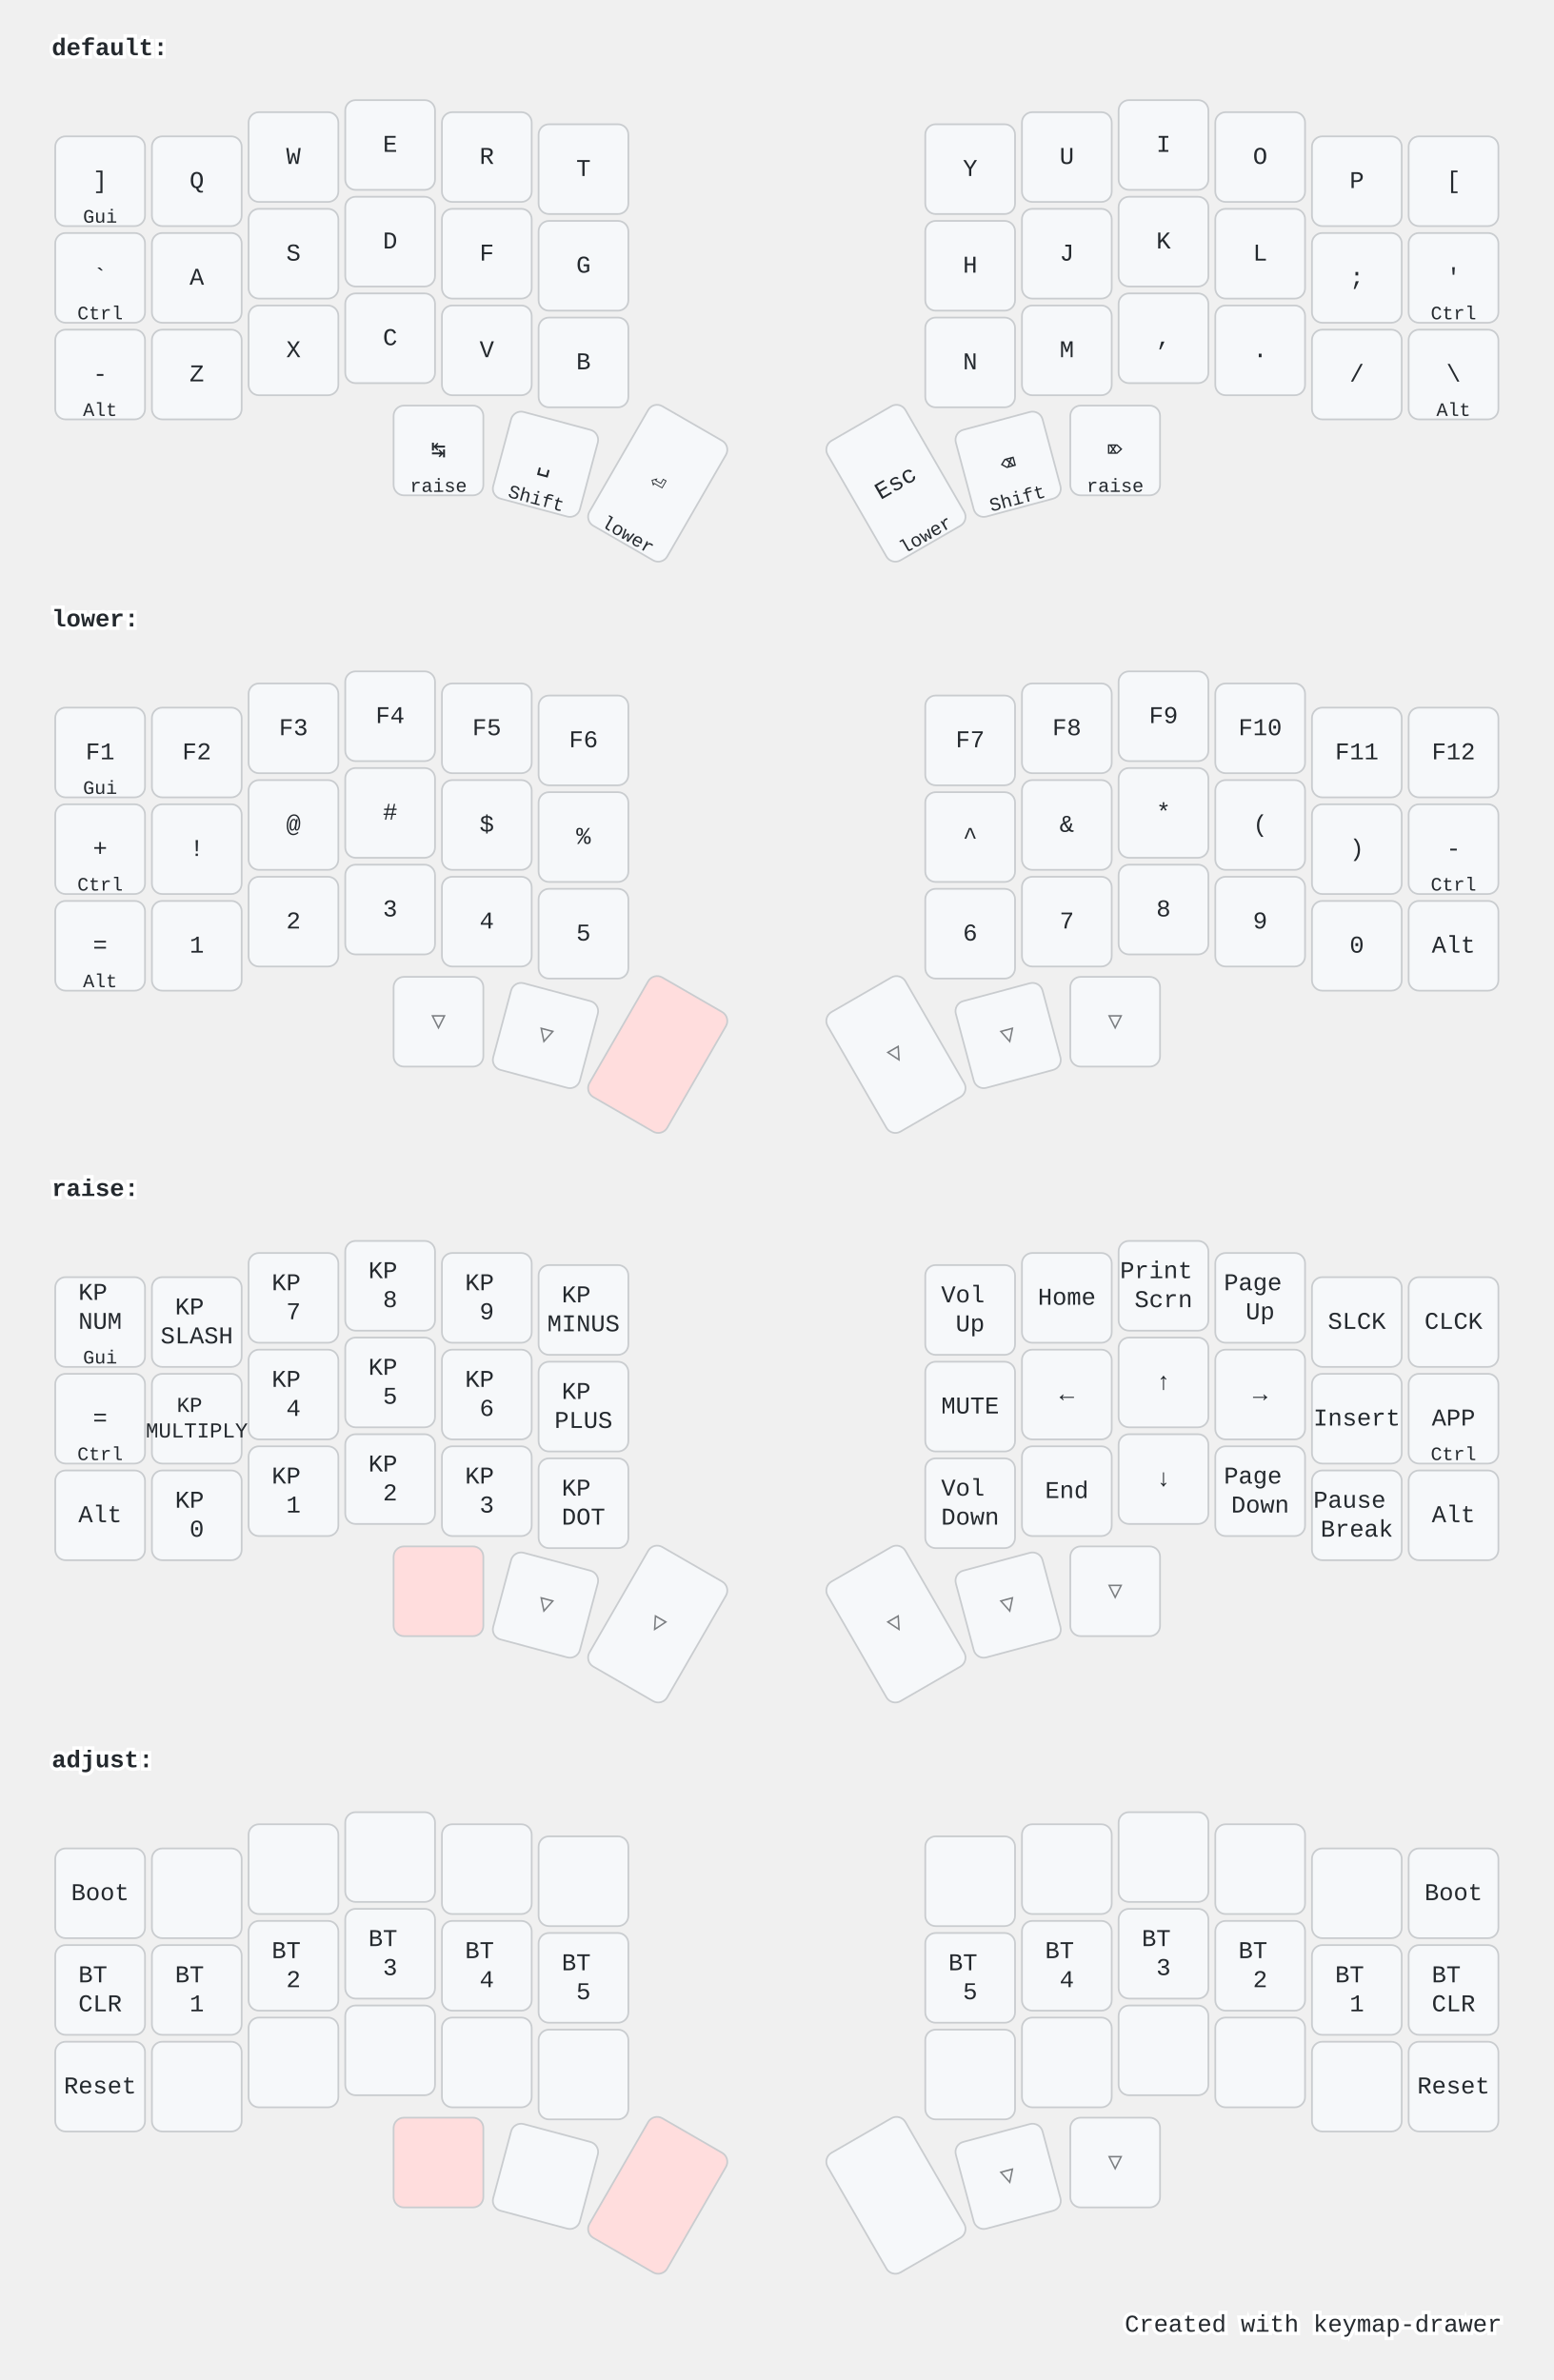
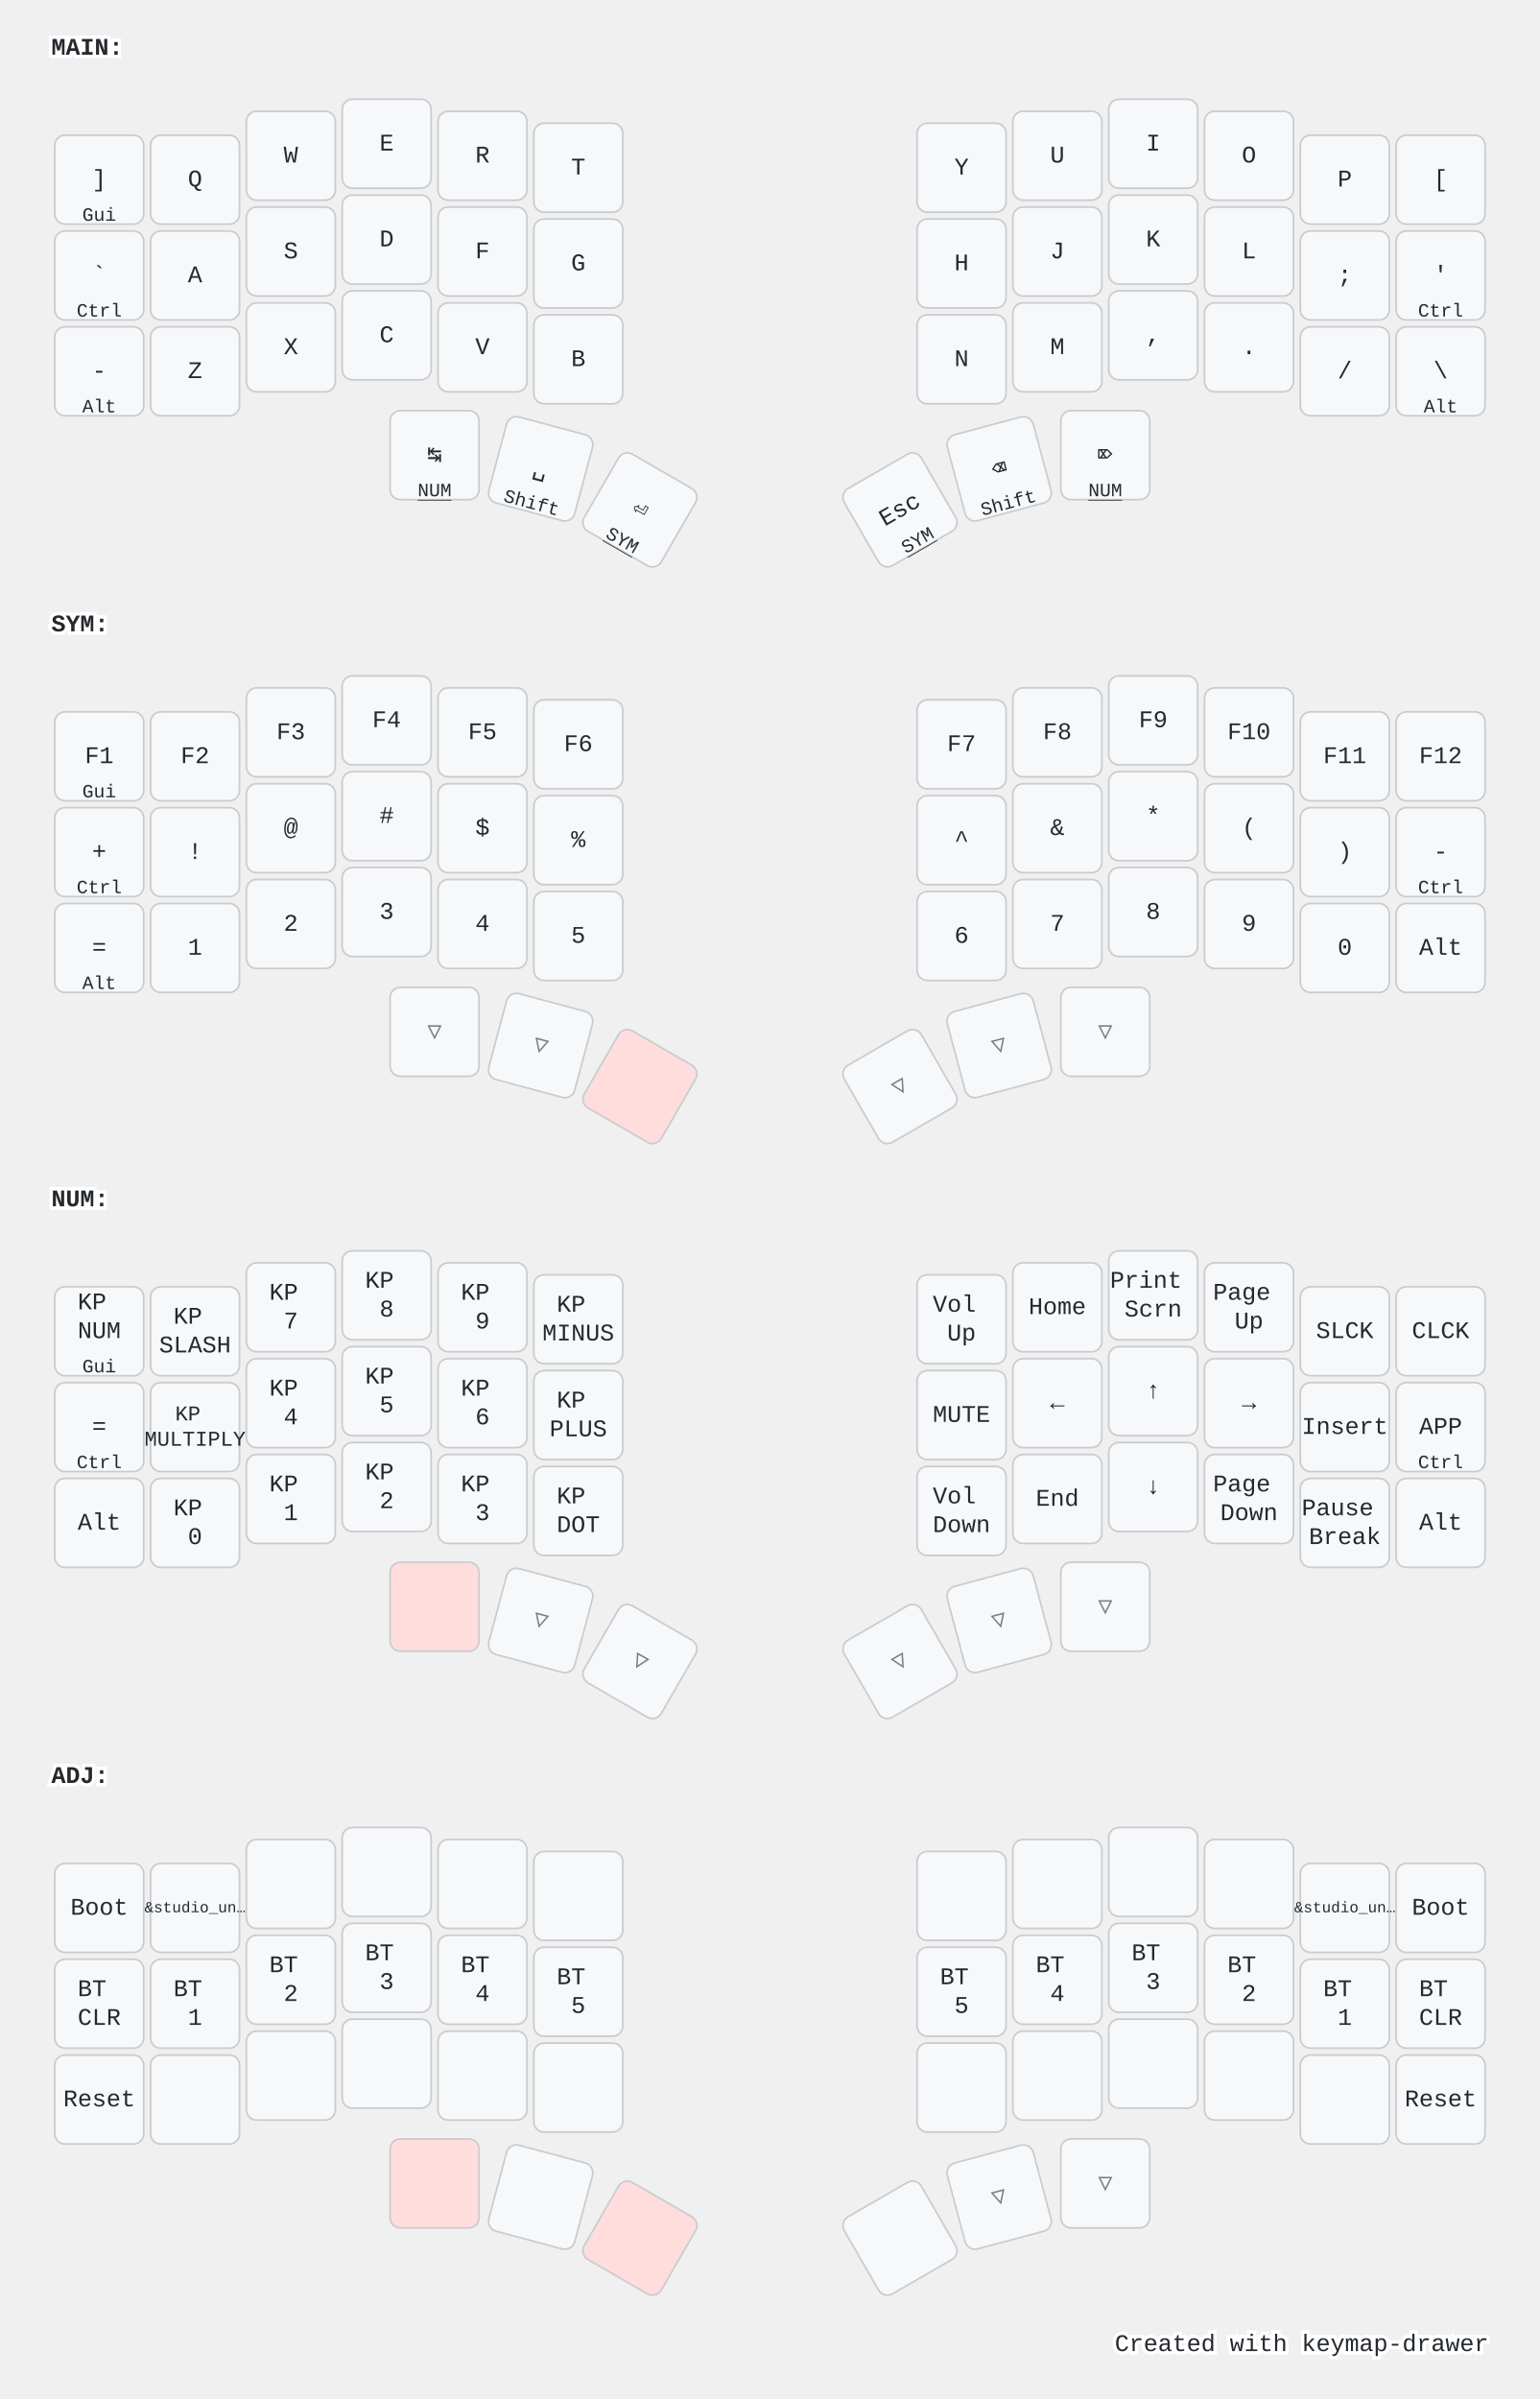
- <svg xmlns="http://www.w3.org/2000/svg" width="900" height="1379" viewBox="0 0 900 1379" class="keymap">
+ <svg xmlns="http://www.w3.org/2000/svg" width="900" height="1402" viewBox="0 0 900 1402" class="keymap">
  <style>/* inherit to force styles through use tags */
svg path {
    fill: inherit;
}

/* font and background color specifications */
svg.keymap {
    font-family: SFMono-Regular,Consolas,Liberation Mono,Menlo,monospace;
    font-size: 14px;
    font-kerning: normal;
    text-rendering: optimizeLegibility;
    fill: #24292e;
}

/* default key styling */
rect.key {
    fill: #f6f8fa;
}

rect.key, rect.combo {
    stroke: #c9cccf;
    stroke-width: 1;
}

/* default key side styling, only used is draw_key_sides is set */
rect.side {
    filter: brightness(90%);
}

/* color accent for combo boxes */
rect.combo, rect.combo-separate {
    fill: #cdf;
}

/* color accent for held keys */
rect.held, rect.combo.held {
    fill: #fdd;
}

/* color accent for ghost (optional) keys */
rect.ghost, rect.combo.ghost {
    stroke-dasharray: 4, 4;
    stroke-width: 2;
}

text {
    text-anchor: middle;
    dominant-baseline: middle;
}

/* styling for layer labels */
text.label {
    font-weight: bold;
    text-anchor: start;
    stroke: white;
    stroke-width: 4;
    paint-order: stroke;
}

/* styling for optional footer */
text.footer {
    text-anchor: end;
    dominant-baseline: auto;
    stroke: white;
    stroke-width: 4;
    paint-order: stroke;
}

- /* styling for combo tap, and key hold/shifted label text */
- text.combo, text.hold, text.shifted {
+ /* styling for combo tap, and key non-tap label text */
+ text.combo, text.hold, text.shifted, text.left, text.right {
    font-size: 11px;
}

text.hold {
    text-anchor: middle;
    dominant-baseline: auto;
}

text.shifted {
    text-anchor: middle;
    dominant-baseline: hanging;
}

+ text.left {
+     text-anchor: start;
+ }
+ 
+ text.right {
+     text-anchor: end;
+ }
+ 
+ text.layer-activator {
+     text-decoration: underline;
+ }
+ 
/* styling for hold/shifted label text in combo box */
- text.combo.hold, text.combo.shifted {
+ text.combo.hold, text.combo.shifted, text.combo.left, text.combo.right {
    font-size: 8px;
}

/* lighter symbol for transparent keys */
text.trans {
    fill: #7b7e81;
}

/* styling for combo dendrons */
path.combo {
    stroke-width: 1;
    stroke: gray;
    fill: none;
}

/* Start Tabler Icons Cleanup */
/* cannot use height/width with glyphs */
.icon-tabler &gt; path {
    fill: inherit;
    stroke: inherit;
    stroke-width: 2;
}
/* hide tabler's default box */
.icon-tabler &gt; path[stroke="none"][fill="none"] {
    visibility: hidden;
}
/* End Tabler Icons Cleanup */

@media (prefers-color-scheme: dark) {
svg.keymap { fill: #d1d6db; }
rect.key { fill: #3f4750; }
rect.key, rect.combo { stroke: #60666c; }
rect.combo, rect.combo-separate { fill: #1f3d7a; }
rect.held, rect.combo.held { fill: #854747; }
text.label, text.footer { stroke: black; }
text.trans { fill: #7e8184; }
path.combo { stroke: #7f7f7f; }

}</style>
-   <g transform="translate(30, 0)" class="layer-default">
-     <text x="0" y="28" class="label">default:</text>
+   <g transform="translate(30, 0)" class="layer-MAIN">
+     <text x="0" y="28" class="label" id="MAIN">MAIN:</text>
    <g transform="translate(0, 56)">
      <g transform="translate(28, 49)" class="key keypos-0">
        <rect rx="6" ry="6" x="-26" y="-26" width="52" height="52" class="key" />
        <text x="0" y="0" class="key tap">]</text>
        <text x="0" y="24" class="key hold">Gui</text>
      </g>
      <g transform="translate(84, 49)" class="key keypos-1">
        <rect rx="6" ry="6" x="-26" y="-26" width="52" height="52" class="key" />
        <text x="0" y="0" class="key tap">Q</text>
      </g>
      <g transform="translate(140, 35)" class="key keypos-2">
        <rect rx="6" ry="6" x="-26" y="-26" width="52" height="52" class="key" />
        <text x="0" y="0" class="key tap">W</text>
      </g>
      <g transform="translate(196, 28)" class="key keypos-3">
        <rect rx="6" ry="6" x="-26" y="-26" width="52" height="52" class="key" />
        <text x="0" y="0" class="key tap">E</text>
      </g>
      <g transform="translate(252, 35)" class="key keypos-4">
        <rect rx="6" ry="6" x="-26" y="-26" width="52" height="52" class="key" />
        <text x="0" y="0" class="key tap">R</text>
      </g>
      <g transform="translate(308, 42)" class="key keypos-5">
        <rect rx="6" ry="6" x="-26" y="-26" width="52" height="52" class="key" />
        <text x="0" y="0" class="key tap">T</text>
      </g>
      <g transform="translate(532, 42)" class="key keypos-6">
        <rect rx="6" ry="6" x="-26" y="-26" width="52" height="52" class="key" />
        <text x="0" y="0" class="key tap">Y</text>
      </g>
      <g transform="translate(588, 35)" class="key keypos-7">
        <rect rx="6" ry="6" x="-26" y="-26" width="52" height="52" class="key" />
        <text x="0" y="0" class="key tap">U</text>
      </g>
      <g transform="translate(644, 28)" class="key keypos-8">
        <rect rx="6" ry="6" x="-26" y="-26" width="52" height="52" class="key" />
        <text x="0" y="0" class="key tap">I</text>
      </g>
      <g transform="translate(700, 35)" class="key keypos-9">
        <rect rx="6" ry="6" x="-26" y="-26" width="52" height="52" class="key" />
        <text x="0" y="0" class="key tap">O</text>
      </g>
      <g transform="translate(756, 49)" class="key keypos-10">
        <rect rx="6" ry="6" x="-26" y="-26" width="52" height="52" class="key" />
        <text x="0" y="0" class="key tap">P</text>
      </g>
      <g transform="translate(812, 49)" class="key keypos-11">
        <rect rx="6" ry="6" x="-26" y="-26" width="52" height="52" class="key" />
        <text x="0" y="0" class="key tap">[</text>
      </g>
      <g transform="translate(28, 105)" class="key keypos-12">
        <rect rx="6" ry="6" x="-26" y="-26" width="52" height="52" class="key" />
        <text x="0" y="0" class="key tap">`</text>
        <text x="0" y="24" class="key hold">Ctrl</text>
      </g>
      <g transform="translate(84, 105)" class="key keypos-13">
        <rect rx="6" ry="6" x="-26" y="-26" width="52" height="52" class="key" />
        <text x="0" y="0" class="key tap">A</text>
      </g>
      <g transform="translate(140, 91)" class="key keypos-14">
        <rect rx="6" ry="6" x="-26" y="-26" width="52" height="52" class="key" />
        <text x="0" y="0" class="key tap">S</text>
      </g>
      <g transform="translate(196, 84)" class="key keypos-15">
        <rect rx="6" ry="6" x="-26" y="-26" width="52" height="52" class="key" />
        <text x="0" y="0" class="key tap">D</text>
      </g>
      <g transform="translate(252, 91)" class="key keypos-16">
        <rect rx="6" ry="6" x="-26" y="-26" width="52" height="52" class="key" />
        <text x="0" y="0" class="key tap">F</text>
      </g>
      <g transform="translate(308, 98)" class="key keypos-17">
        <rect rx="6" ry="6" x="-26" y="-26" width="52" height="52" class="key" />
        <text x="0" y="0" class="key tap">G</text>
      </g>
      <g transform="translate(532, 98)" class="key keypos-18">
        <rect rx="6" ry="6" x="-26" y="-26" width="52" height="52" class="key" />
        <text x="0" y="0" class="key tap">H</text>
      </g>
      <g transform="translate(588, 91)" class="key keypos-19">
        <rect rx="6" ry="6" x="-26" y="-26" width="52" height="52" class="key" />
        <text x="0" y="0" class="key tap">J</text>
      </g>
      <g transform="translate(644, 84)" class="key keypos-20">
        <rect rx="6" ry="6" x="-26" y="-26" width="52" height="52" class="key" />
        <text x="0" y="0" class="key tap">K</text>
      </g>
      <g transform="translate(700, 91)" class="key keypos-21">
        <rect rx="6" ry="6" x="-26" y="-26" width="52" height="52" class="key" />
        <text x="0" y="0" class="key tap">L</text>
      </g>
      <g transform="translate(756, 105)" class="key keypos-22">
        <rect rx="6" ry="6" x="-26" y="-26" width="52" height="52" class="key" />
        <text x="0" y="0" class="key tap">;</text>
      </g>
      <g transform="translate(812, 105)" class="key keypos-23">
        <rect rx="6" ry="6" x="-26" y="-26" width="52" height="52" class="key" />
        <text x="0" y="0" class="key tap">'</text>
        <text x="0" y="24" class="key hold">Ctrl</text>
      </g>
      <g transform="translate(28, 161)" class="key keypos-24">
        <rect rx="6" ry="6" x="-26" y="-26" width="52" height="52" class="key" />
        <text x="0" y="0" class="key tap">-</text>
        <text x="0" y="24" class="key hold">Alt</text>
      </g>
      <g transform="translate(84, 161)" class="key keypos-25">
        <rect rx="6" ry="6" x="-26" y="-26" width="52" height="52" class="key" />
        <text x="0" y="0" class="key tap">Z</text>
      </g>
      <g transform="translate(140, 147)" class="key keypos-26">
        <rect rx="6" ry="6" x="-26" y="-26" width="52" height="52" class="key" />
        <text x="0" y="0" class="key tap">X</text>
      </g>
      <g transform="translate(196, 140)" class="key keypos-27">
        <rect rx="6" ry="6" x="-26" y="-26" width="52" height="52" class="key" />
        <text x="0" y="0" class="key tap">C</text>
      </g>
      <g transform="translate(252, 147)" class="key keypos-28">
        <rect rx="6" ry="6" x="-26" y="-26" width="52" height="52" class="key" />
        <text x="0" y="0" class="key tap">V</text>
      </g>
      <g transform="translate(308, 154)" class="key keypos-29">
        <rect rx="6" ry="6" x="-26" y="-26" width="52" height="52" class="key" />
        <text x="0" y="0" class="key tap">B</text>
      </g>
      <g transform="translate(532, 154)" class="key keypos-30">
        <rect rx="6" ry="6" x="-26" y="-26" width="52" height="52" class="key" />
        <text x="0" y="0" class="key tap">N</text>
      </g>
      <g transform="translate(588, 147)" class="key keypos-31">
        <rect rx="6" ry="6" x="-26" y="-26" width="52" height="52" class="key" />
        <text x="0" y="0" class="key tap">M</text>
      </g>
      <g transform="translate(644, 140)" class="key keypos-32">
        <rect rx="6" ry="6" x="-26" y="-26" width="52" height="52" class="key" />
        <text x="0" y="0" class="key tap">,</text>
      </g>
      <g transform="translate(700, 147)" class="key keypos-33">
        <rect rx="6" ry="6" x="-26" y="-26" width="52" height="52" class="key" />
        <text x="0" y="0" class="key tap">.</text>
      </g>
      <g transform="translate(756, 161)" class="key keypos-34">
        <rect rx="6" ry="6" x="-26" y="-26" width="52" height="52" class="key" />
        <text x="0" y="0" class="key tap">/</text>
      </g>
      <g transform="translate(812, 161)" class="key keypos-35">
        <rect rx="6" ry="6" x="-26" y="-26" width="52" height="52" class="key" />
        <text x="0" y="0" class="key tap">\</text>
        <text x="0" y="24" class="key hold">Alt</text>
      </g>
-       <g transform="translate(224, 205)" class="key keypos-36">
+       <g transform="translate(224, 210)" class="key keypos-36">
        <rect rx="6" ry="6" x="-26" y="-26" width="52" height="52" class="key" />
        <text x="0" y="0" class="key tap">↹</text>
-         <text x="0" y="24" class="key hold">raise</text>
-       </g>
-       <g transform="translate(286, 213) rotate(15.0)" class="key keypos-37">
+         <a href="#NUM">
+           <text x="0" y="24" class="key hold layer-activator">NUM</text>
+         </a>
+       </g>
+       <g transform="translate(286, 218) rotate(15.0)" class="key keypos-37">
        <rect rx="6" ry="6" x="-26" y="-26" width="52" height="52" class="key" />
        <text x="0" y="0" class="key tap">␣</text>
        <text x="0" y="24" class="key hold">Shift</text>
      </g>
-       <g transform="translate(351, 224) rotate(30.0)" class="key keypos-38">
-         <rect rx="6" ry="6" x="-26" y="-40" width="52" height="80" class="key" />
+       <g transform="translate(344, 242) rotate(30.0)" class="key keypos-38">
+         <rect rx="6" ry="6" x="-26" y="-26" width="52" height="52" class="key" />
        <text x="0" y="0" class="key tap">⏎</text>
-         <text x="0" y="38" class="key hold">lower</text>
-       </g>
-       <g transform="translate(489, 224) rotate(-30.0)" class="key keypos-39">
-         <rect rx="6" ry="6" x="-26" y="-40" width="52" height="80" class="key" />
+         <a href="#SYM">
+           <text x="0" y="24" class="key hold layer-activator">SYM</text>
+         </a>
+       </g>
+       <g transform="translate(496, 242) rotate(-30.0)" class="key keypos-39">
+         <rect rx="6" ry="6" x="-26" y="-26" width="52" height="52" class="key" />
        <text x="0" y="0" class="key tap">Esc</text>
-         <text x="0" y="38" class="key hold">lower</text>
-       </g>
-       <g transform="translate(554, 213) rotate(-15.0)" class="key keypos-40">
+         <a href="#SYM">
+           <text x="0" y="24" class="key hold layer-activator">SYM</text>
+         </a>
+       </g>
+       <g transform="translate(554, 218) rotate(-15.0)" class="key keypos-40">
        <rect rx="6" ry="6" x="-26" y="-26" width="52" height="52" class="key" />
        <text x="0" y="0" class="key tap">⌫</text>
        <text x="0" y="24" class="key hold">Shift</text>
      </g>
-       <g transform="translate(616, 205)" class="key keypos-41">
+       <g transform="translate(616, 210)" class="key keypos-41">
        <rect rx="6" ry="6" x="-26" y="-26" width="52" height="52" class="key" />
        <text x="0" y="0" class="key tap">⌦</text>
-         <text x="0" y="24" class="key hold">raise</text>
+         <a href="#NUM">
+           <text x="0" y="24" class="key hold layer-activator">NUM</text>
+         </a>
      </g>
    </g>
  </g>
-   <g transform="translate(30, 331)" class="layer-lower">
-     <text x="0" y="28" class="label">lower:</text>
+   <g transform="translate(30, 337)" class="layer-SYM">
+     <text x="0" y="28" class="label" id="SYM">SYM:</text>
    <g transform="translate(0, 56)">
      <g transform="translate(28, 49)" class="key keypos-0">
        <rect rx="6" ry="6" x="-26" y="-26" width="52" height="52" class="key" />
        <text x="0" y="0" class="key tap">F1</text>
        <text x="0" y="24" class="key hold">Gui</text>
      </g>
      <g transform="translate(84, 49)" class="key keypos-1">
        <rect rx="6" ry="6" x="-26" y="-26" width="52" height="52" class="key" />
        <text x="0" y="0" class="key tap">F2</text>
      </g>
      <g transform="translate(140, 35)" class="key keypos-2">
        <rect rx="6" ry="6" x="-26" y="-26" width="52" height="52" class="key" />
        <text x="0" y="0" class="key tap">F3</text>
      </g>
      <g transform="translate(196, 28)" class="key keypos-3">
        <rect rx="6" ry="6" x="-26" y="-26" width="52" height="52" class="key" />
        <text x="0" y="0" class="key tap">F4</text>
      </g>
      <g transform="translate(252, 35)" class="key keypos-4">
        <rect rx="6" ry="6" x="-26" y="-26" width="52" height="52" class="key" />
        <text x="0" y="0" class="key tap">F5</text>
      </g>
      <g transform="translate(308, 42)" class="key keypos-5">
        <rect rx="6" ry="6" x="-26" y="-26" width="52" height="52" class="key" />
        <text x="0" y="0" class="key tap">F6</text>
      </g>
      <g transform="translate(532, 42)" class="key keypos-6">
        <rect rx="6" ry="6" x="-26" y="-26" width="52" height="52" class="key" />
        <text x="0" y="0" class="key tap">F7</text>
      </g>
      <g transform="translate(588, 35)" class="key keypos-7">
        <rect rx="6" ry="6" x="-26" y="-26" width="52" height="52" class="key" />
        <text x="0" y="0" class="key tap">F8</text>
      </g>
      <g transform="translate(644, 28)" class="key keypos-8">
        <rect rx="6" ry="6" x="-26" y="-26" width="52" height="52" class="key" />
        <text x="0" y="0" class="key tap">F9</text>
      </g>
      <g transform="translate(700, 35)" class="key keypos-9">
        <rect rx="6" ry="6" x="-26" y="-26" width="52" height="52" class="key" />
        <text x="0" y="0" class="key tap">F10</text>
      </g>
      <g transform="translate(756, 49)" class="key keypos-10">
        <rect rx="6" ry="6" x="-26" y="-26" width="52" height="52" class="key" />
        <text x="0" y="0" class="key tap">F11</text>
      </g>
      <g transform="translate(812, 49)" class="key keypos-11">
        <rect rx="6" ry="6" x="-26" y="-26" width="52" height="52" class="key" />
        <text x="0" y="0" class="key tap">F12</text>
      </g>
      <g transform="translate(28, 105)" class="key keypos-12">
        <rect rx="6" ry="6" x="-26" y="-26" width="52" height="52" class="key" />
        <text x="0" y="0" class="key tap">+</text>
        <text x="0" y="24" class="key hold">Ctrl</text>
      </g>
      <g transform="translate(84, 105)" class="key keypos-13">
        <rect rx="6" ry="6" x="-26" y="-26" width="52" height="52" class="key" />
        <text x="0" y="0" class="key tap">!</text>
      </g>
      <g transform="translate(140, 91)" class="key keypos-14">
        <rect rx="6" ry="6" x="-26" y="-26" width="52" height="52" class="key" />
        <text x="0" y="0" class="key tap">@</text>
      </g>
      <g transform="translate(196, 84)" class="key keypos-15">
        <rect rx="6" ry="6" x="-26" y="-26" width="52" height="52" class="key" />
        <text x="0" y="0" class="key tap">#</text>
      </g>
      <g transform="translate(252, 91)" class="key keypos-16">
        <rect rx="6" ry="6" x="-26" y="-26" width="52" height="52" class="key" />
        <text x="0" y="0" class="key tap">$</text>
      </g>
      <g transform="translate(308, 98)" class="key keypos-17">
        <rect rx="6" ry="6" x="-26" y="-26" width="52" height="52" class="key" />
        <text x="0" y="0" class="key tap">%</text>
      </g>
      <g transform="translate(532, 98)" class="key keypos-18">
        <rect rx="6" ry="6" x="-26" y="-26" width="52" height="52" class="key" />
        <text x="0" y="0" class="key tap">^</text>
      </g>
      <g transform="translate(588, 91)" class="key keypos-19">
        <rect rx="6" ry="6" x="-26" y="-26" width="52" height="52" class="key" />
        <text x="0" y="0" class="key tap">&amp;</text>
      </g>
      <g transform="translate(644, 84)" class="key keypos-20">
        <rect rx="6" ry="6" x="-26" y="-26" width="52" height="52" class="key" />
        <text x="0" y="0" class="key tap">*</text>
      </g>
      <g transform="translate(700, 91)" class="key keypos-21">
        <rect rx="6" ry="6" x="-26" y="-26" width="52" height="52" class="key" />
        <text x="0" y="0" class="key tap">(</text>
      </g>
      <g transform="translate(756, 105)" class="key keypos-22">
        <rect rx="6" ry="6" x="-26" y="-26" width="52" height="52" class="key" />
        <text x="0" y="0" class="key tap">)</text>
      </g>
      <g transform="translate(812, 105)" class="key keypos-23">
        <rect rx="6" ry="6" x="-26" y="-26" width="52" height="52" class="key" />
        <text x="0" y="0" class="key tap">-</text>
        <text x="0" y="24" class="key hold">Ctrl</text>
      </g>
      <g transform="translate(28, 161)" class="key keypos-24">
        <rect rx="6" ry="6" x="-26" y="-26" width="52" height="52" class="key" />
        <text x="0" y="0" class="key tap">=</text>
        <text x="0" y="24" class="key hold">Alt</text>
      </g>
      <g transform="translate(84, 161)" class="key keypos-25">
        <rect rx="6" ry="6" x="-26" y="-26" width="52" height="52" class="key" />
        <text x="0" y="0" class="key tap">1</text>
      </g>
      <g transform="translate(140, 147)" class="key keypos-26">
        <rect rx="6" ry="6" x="-26" y="-26" width="52" height="52" class="key" />
        <text x="0" y="0" class="key tap">2</text>
      </g>
      <g transform="translate(196, 140)" class="key keypos-27">
        <rect rx="6" ry="6" x="-26" y="-26" width="52" height="52" class="key" />
        <text x="0" y="0" class="key tap">3</text>
      </g>
      <g transform="translate(252, 147)" class="key keypos-28">
        <rect rx="6" ry="6" x="-26" y="-26" width="52" height="52" class="key" />
        <text x="0" y="0" class="key tap">4</text>
      </g>
      <g transform="translate(308, 154)" class="key keypos-29">
        <rect rx="6" ry="6" x="-26" y="-26" width="52" height="52" class="key" />
        <text x="0" y="0" class="key tap">5</text>
      </g>
      <g transform="translate(532, 154)" class="key keypos-30">
        <rect rx="6" ry="6" x="-26" y="-26" width="52" height="52" class="key" />
        <text x="0" y="0" class="key tap">6</text>
      </g>
      <g transform="translate(588, 147)" class="key keypos-31">
        <rect rx="6" ry="6" x="-26" y="-26" width="52" height="52" class="key" />
        <text x="0" y="0" class="key tap">7</text>
      </g>
      <g transform="translate(644, 140)" class="key keypos-32">
        <rect rx="6" ry="6" x="-26" y="-26" width="52" height="52" class="key" />
        <text x="0" y="0" class="key tap">8</text>
      </g>
      <g transform="translate(700, 147)" class="key keypos-33">
        <rect rx="6" ry="6" x="-26" y="-26" width="52" height="52" class="key" />
        <text x="0" y="0" class="key tap">9</text>
      </g>
      <g transform="translate(756, 161)" class="key keypos-34">
        <rect rx="6" ry="6" x="-26" y="-26" width="52" height="52" class="key" />
        <text x="0" y="0" class="key tap">0</text>
      </g>
      <g transform="translate(812, 161)" class="key keypos-35">
        <rect rx="6" ry="6" x="-26" y="-26" width="52" height="52" class="key" />
        <text x="0" y="0" class="key tap">Alt</text>
      </g>
-       <g transform="translate(224, 205)" class="key trans keypos-36">
-         <rect rx="6" ry="6" x="-26" y="-26" width="52" height="52" class="key trans" />
-         <text x="0" y="0" class="key trans tap">▽</text>
-       </g>
-       <g transform="translate(286, 213) rotate(15.0)" class="key trans keypos-37">
-         <rect rx="6" ry="6" x="-26" y="-26" width="52" height="52" class="key trans" />
-         <text x="0" y="0" class="key trans tap">▽</text>
-       </g>
-       <g transform="translate(351, 224) rotate(30.0)" class="key held keypos-38">
-         <rect rx="6" ry="6" x="-26" y="-40" width="52" height="80" class="key held" />
-       </g>
-       <g transform="translate(489, 224) rotate(-30.0)" class="key trans keypos-39">
-         <rect rx="6" ry="6" x="-26" y="-40" width="52" height="80" class="key trans" />
-         <text x="0" y="0" class="key trans tap">▽</text>
-       </g>
-       <g transform="translate(554, 213) rotate(-15.0)" class="key trans keypos-40">
-         <rect rx="6" ry="6" x="-26" y="-26" width="52" height="52" class="key trans" />
-         <text x="0" y="0" class="key trans tap">▽</text>
-       </g>
-       <g transform="translate(616, 205)" class="key trans keypos-41">
+       <g transform="translate(224, 210)" class="key trans keypos-36">
+         <rect rx="6" ry="6" x="-26" y="-26" width="52" height="52" class="key trans" />
+         <text x="0" y="0" class="key trans tap">▽</text>
+       </g>
+       <g transform="translate(286, 218) rotate(15.0)" class="key trans keypos-37">
+         <rect rx="6" ry="6" x="-26" y="-26" width="52" height="52" class="key trans" />
+         <text x="0" y="0" class="key trans tap">▽</text>
+       </g>
+       <g transform="translate(344, 242) rotate(30.0)" class="key held keypos-38">
+         <rect rx="6" ry="6" x="-26" y="-26" width="52" height="52" class="key held" />
+       </g>
+       <g transform="translate(496, 242) rotate(-30.0)" class="key trans keypos-39">
+         <rect rx="6" ry="6" x="-26" y="-26" width="52" height="52" class="key trans" />
+         <text x="0" y="0" class="key trans tap">▽</text>
+       </g>
+       <g transform="translate(554, 218) rotate(-15.0)" class="key trans keypos-40">
+         <rect rx="6" ry="6" x="-26" y="-26" width="52" height="52" class="key trans" />
+         <text x="0" y="0" class="key trans tap">▽</text>
+       </g>
+       <g transform="translate(616, 210)" class="key trans keypos-41">
        <rect rx="6" ry="6" x="-26" y="-26" width="52" height="52" class="key trans" />
        <text x="0" y="0" class="key trans tap">▽</text>
      </g>
    </g>
  </g>
-   <g transform="translate(30, 661)" class="layer-raise">
-     <text x="0" y="28" class="label">raise:</text>
+   <g transform="translate(30, 673)" class="layer-NUM">
+     <text x="0" y="28" class="label" id="NUM">NUM:</text>
    <g transform="translate(0, 56)">
      <g transform="translate(28, 49)" class="key keypos-0">
        <rect rx="6" ry="6" x="-26" y="-26" width="52" height="52" class="key" />
        <text x="0" y="0" class="key tap">
          <tspan x="0" dy="-1.2em">KP</tspan>
          <tspan x="0" dy="1.2em">NUM</tspan>
        </text>
        <text x="0" y="24" class="key hold">Gui</text>
      </g>
      <g transform="translate(84, 49)" class="key keypos-1">
        <rect rx="6" ry="6" x="-26" y="-26" width="52" height="52" class="key" />
        <text x="0" y="0" class="key tap">
          <tspan x="0" dy="-0.6em">KP</tspan>
          <tspan x="0" dy="1.2em">SLASH</tspan>
        </text>
      </g>
      <g transform="translate(140, 35)" class="key keypos-2">
        <rect rx="6" ry="6" x="-26" y="-26" width="52" height="52" class="key" />
        <text x="0" y="0" class="key tap">
          <tspan x="0" dy="-0.6em">KP</tspan>
          <tspan x="0" dy="1.2em">7</tspan>
        </text>
      </g>
      <g transform="translate(196, 28)" class="key keypos-3">
        <rect rx="6" ry="6" x="-26" y="-26" width="52" height="52" class="key" />
        <text x="0" y="0" class="key tap">
          <tspan x="0" dy="-0.6em">KP</tspan>
          <tspan x="0" dy="1.2em">8</tspan>
        </text>
      </g>
      <g transform="translate(252, 35)" class="key keypos-4">
        <rect rx="6" ry="6" x="-26" y="-26" width="52" height="52" class="key" />
        <text x="0" y="0" class="key tap">
          <tspan x="0" dy="-0.6em">KP</tspan>
          <tspan x="0" dy="1.2em">9</tspan>
        </text>
      </g>
      <g transform="translate(308, 42)" class="key keypos-5">
        <rect rx="6" ry="6" x="-26" y="-26" width="52" height="52" class="key" />
        <text x="0" y="0" class="key tap">
          <tspan x="0" dy="-0.6em">KP</tspan>
          <tspan x="0" dy="1.2em">MINUS</tspan>
        </text>
      </g>
      <g transform="translate(532, 42)" class="key keypos-6">
        <rect rx="6" ry="6" x="-26" y="-26" width="52" height="52" class="key" />
        <text x="0" y="0" class="key tap">
          <tspan x="0" dy="-0.6em">Vol</tspan>
          <tspan x="0" dy="1.2em">Up</tspan>
        </text>
      </g>
      <g transform="translate(588, 35)" class="key keypos-7">
        <rect rx="6" ry="6" x="-26" y="-26" width="52" height="52" class="key" />
        <text x="0" y="0" class="key tap">Home</text>
      </g>
      <g transform="translate(644, 28)" class="key keypos-8">
        <rect rx="6" ry="6" x="-26" y="-26" width="52" height="52" class="key" />
        <text x="0" y="0" class="key tap">
          <tspan x="0" dy="-0.6em">Print</tspan>
          <tspan x="0" dy="1.2em">Scrn</tspan>
        </text>
      </g>
      <g transform="translate(700, 35)" class="key keypos-9">
        <rect rx="6" ry="6" x="-26" y="-26" width="52" height="52" class="key" />
        <text x="0" y="0" class="key tap">
          <tspan x="0" dy="-0.6em">Page</tspan>
          <tspan x="0" dy="1.2em">Up</tspan>
        </text>
      </g>
      <g transform="translate(756, 49)" class="key keypos-10">
        <rect rx="6" ry="6" x="-26" y="-26" width="52" height="52" class="key" />
        <text x="0" y="0" class="key tap">SLCK</text>
      </g>
      <g transform="translate(812, 49)" class="key keypos-11">
        <rect rx="6" ry="6" x="-26" y="-26" width="52" height="52" class="key" />
        <text x="0" y="0" class="key tap">CLCK</text>
      </g>
      <g transform="translate(28, 105)" class="key keypos-12">
        <rect rx="6" ry="6" x="-26" y="-26" width="52" height="52" class="key" />
        <text x="0" y="0" class="key tap">=</text>
        <text x="0" y="24" class="key hold">Ctrl</text>
      </g>
      <g transform="translate(84, 105)" class="key keypos-13">
        <rect rx="6" ry="6" x="-26" y="-26" width="52" height="52" class="key" />
        <text x="0" y="0" class="key tap">
          <tspan x="0" dy="-0.6em" style="font-size: 88%">KP</tspan>
          <tspan x="0" dy="1.2em" style="font-size: 88%">MULTIPLY</tspan>
        </text>
      </g>
      <g transform="translate(140, 91)" class="key keypos-14">
        <rect rx="6" ry="6" x="-26" y="-26" width="52" height="52" class="key" />
        <text x="0" y="0" class="key tap">
          <tspan x="0" dy="-0.6em">KP</tspan>
          <tspan x="0" dy="1.2em">4</tspan>
        </text>
      </g>
      <g transform="translate(196, 84)" class="key keypos-15">
        <rect rx="6" ry="6" x="-26" y="-26" width="52" height="52" class="key" />
        <text x="0" y="0" class="key tap">
          <tspan x="0" dy="-0.6em">KP</tspan>
          <tspan x="0" dy="1.2em">5</tspan>
        </text>
      </g>
      <g transform="translate(252, 91)" class="key keypos-16">
        <rect rx="6" ry="6" x="-26" y="-26" width="52" height="52" class="key" />
        <text x="0" y="0" class="key tap">
          <tspan x="0" dy="-0.6em">KP</tspan>
          <tspan x="0" dy="1.2em">6</tspan>
        </text>
      </g>
      <g transform="translate(308, 98)" class="key keypos-17">
        <rect rx="6" ry="6" x="-26" y="-26" width="52" height="52" class="key" />
        <text x="0" y="0" class="key tap">
          <tspan x="0" dy="-0.6em">KP</tspan>
          <tspan x="0" dy="1.2em">PLUS</tspan>
        </text>
      </g>
      <g transform="translate(532, 98)" class="key keypos-18">
        <rect rx="6" ry="6" x="-26" y="-26" width="52" height="52" class="key" />
        <text x="0" y="0" class="key tap">MUTE</text>
      </g>
      <g transform="translate(588, 91)" class="key keypos-19">
        <rect rx="6" ry="6" x="-26" y="-26" width="52" height="52" class="key" />
        <text x="0" y="0" class="key tap">←</text>
      </g>
      <g transform="translate(644, 84)" class="key keypos-20">
        <rect rx="6" ry="6" x="-26" y="-26" width="52" height="52" class="key" />
        <text x="0" y="0" class="key tap">↑</text>
      </g>
      <g transform="translate(700, 91)" class="key keypos-21">
        <rect rx="6" ry="6" x="-26" y="-26" width="52" height="52" class="key" />
        <text x="0" y="0" class="key tap">→</text>
      </g>
      <g transform="translate(756, 105)" class="key keypos-22">
        <rect rx="6" ry="6" x="-26" y="-26" width="52" height="52" class="key" />
        <text x="0" y="0" class="key tap">Insert</text>
      </g>
      <g transform="translate(812, 105)" class="key keypos-23">
        <rect rx="6" ry="6" x="-26" y="-26" width="52" height="52" class="key" />
        <text x="0" y="0" class="key tap">APP</text>
        <text x="0" y="24" class="key hold">Ctrl</text>
      </g>
      <g transform="translate(28, 161)" class="key keypos-24">
        <rect rx="6" ry="6" x="-26" y="-26" width="52" height="52" class="key" />
        <text x="0" y="0" class="key tap">Alt</text>
      </g>
      <g transform="translate(84, 161)" class="key keypos-25">
        <rect rx="6" ry="6" x="-26" y="-26" width="52" height="52" class="key" />
        <text x="0" y="0" class="key tap">
          <tspan x="0" dy="-0.6em">KP</tspan>
          <tspan x="0" dy="1.2em">0</tspan>
        </text>
      </g>
      <g transform="translate(140, 147)" class="key keypos-26">
        <rect rx="6" ry="6" x="-26" y="-26" width="52" height="52" class="key" />
        <text x="0" y="0" class="key tap">
          <tspan x="0" dy="-0.6em">KP</tspan>
          <tspan x="0" dy="1.2em">1</tspan>
        </text>
      </g>
      <g transform="translate(196, 140)" class="key keypos-27">
        <rect rx="6" ry="6" x="-26" y="-26" width="52" height="52" class="key" />
        <text x="0" y="0" class="key tap">
          <tspan x="0" dy="-0.6em">KP</tspan>
          <tspan x="0" dy="1.2em">2</tspan>
        </text>
      </g>
      <g transform="translate(252, 147)" class="key keypos-28">
        <rect rx="6" ry="6" x="-26" y="-26" width="52" height="52" class="key" />
        <text x="0" y="0" class="key tap">
          <tspan x="0" dy="-0.6em">KP</tspan>
          <tspan x="0" dy="1.2em">3</tspan>
        </text>
      </g>
      <g transform="translate(308, 154)" class="key keypos-29">
        <rect rx="6" ry="6" x="-26" y="-26" width="52" height="52" class="key" />
        <text x="0" y="0" class="key tap">
          <tspan x="0" dy="-0.6em">KP</tspan>
          <tspan x="0" dy="1.2em">DOT</tspan>
        </text>
      </g>
      <g transform="translate(532, 154)" class="key keypos-30">
        <rect rx="6" ry="6" x="-26" y="-26" width="52" height="52" class="key" />
        <text x="0" y="0" class="key tap">
          <tspan x="0" dy="-0.6em">Vol</tspan>
          <tspan x="0" dy="1.2em">Down</tspan>
        </text>
      </g>
      <g transform="translate(588, 147)" class="key keypos-31">
        <rect rx="6" ry="6" x="-26" y="-26" width="52" height="52" class="key" />
        <text x="0" y="0" class="key tap">End</text>
      </g>
      <g transform="translate(644, 140)" class="key keypos-32">
        <rect rx="6" ry="6" x="-26" y="-26" width="52" height="52" class="key" />
        <text x="0" y="0" class="key tap">↓</text>
      </g>
      <g transform="translate(700, 147)" class="key keypos-33">
        <rect rx="6" ry="6" x="-26" y="-26" width="52" height="52" class="key" />
        <text x="0" y="0" class="key tap">
          <tspan x="0" dy="-0.6em">Page</tspan>
          <tspan x="0" dy="1.2em">Down</tspan>
        </text>
      </g>
      <g transform="translate(756, 161)" class="key keypos-34">
        <rect rx="6" ry="6" x="-26" y="-26" width="52" height="52" class="key" />
        <text x="0" y="0" class="key tap">
          <tspan x="0" dy="-0.6em">Pause</tspan>
          <tspan x="0" dy="1.2em">Break</tspan>
        </text>
      </g>
      <g transform="translate(812, 161)" class="key keypos-35">
        <rect rx="6" ry="6" x="-26" y="-26" width="52" height="52" class="key" />
        <text x="0" y="0" class="key tap">Alt</text>
      </g>
-       <g transform="translate(224, 205)" class="key held keypos-36">
+       <g transform="translate(224, 210)" class="key held keypos-36">
        <rect rx="6" ry="6" x="-26" y="-26" width="52" height="52" class="key held" />
      </g>
-       <g transform="translate(286, 213) rotate(15.0)" class="key trans keypos-37">
-         <rect rx="6" ry="6" x="-26" y="-26" width="52" height="52" class="key trans" />
-         <text x="0" y="0" class="key trans tap">▽</text>
-       </g>
-       <g transform="translate(351, 224) rotate(30.0)" class="key trans keypos-38">
-         <rect rx="6" ry="6" x="-26" y="-40" width="52" height="80" class="key trans" />
-         <text x="0" y="0" class="key trans tap">▽</text>
-       </g>
-       <g transform="translate(489, 224) rotate(-30.0)" class="key trans keypos-39">
-         <rect rx="6" ry="6" x="-26" y="-40" width="52" height="80" class="key trans" />
-         <text x="0" y="0" class="key trans tap">▽</text>
-       </g>
-       <g transform="translate(554, 213) rotate(-15.0)" class="key trans keypos-40">
-         <rect rx="6" ry="6" x="-26" y="-26" width="52" height="52" class="key trans" />
-         <text x="0" y="0" class="key trans tap">▽</text>
-       </g>
-       <g transform="translate(616, 205)" class="key trans keypos-41">
+       <g transform="translate(286, 218) rotate(15.0)" class="key trans keypos-37">
+         <rect rx="6" ry="6" x="-26" y="-26" width="52" height="52" class="key trans" />
+         <text x="0" y="0" class="key trans tap">▽</text>
+       </g>
+       <g transform="translate(344, 242) rotate(30.0)" class="key trans keypos-38">
+         <rect rx="6" ry="6" x="-26" y="-26" width="52" height="52" class="key trans" />
+         <text x="0" y="0" class="key trans tap">▽</text>
+       </g>
+       <g transform="translate(496, 242) rotate(-30.0)" class="key trans keypos-39">
+         <rect rx="6" ry="6" x="-26" y="-26" width="52" height="52" class="key trans" />
+         <text x="0" y="0" class="key trans tap">▽</text>
+       </g>
+       <g transform="translate(554, 218) rotate(-15.0)" class="key trans keypos-40">
+         <rect rx="6" ry="6" x="-26" y="-26" width="52" height="52" class="key trans" />
+         <text x="0" y="0" class="key trans tap">▽</text>
+       </g>
+       <g transform="translate(616, 210)" class="key trans keypos-41">
        <rect rx="6" ry="6" x="-26" y="-26" width="52" height="52" class="key trans" />
        <text x="0" y="0" class="key trans tap">▽</text>
      </g>
    </g>
  </g>
-   <g transform="translate(30, 992)" class="layer-adjust">
-     <text x="0" y="28" class="label">adjust:</text>
+   <g transform="translate(30, 1010)" class="layer-ADJ">
+     <text x="0" y="28" class="label" id="ADJ">ADJ:</text>
    <g transform="translate(0, 56)">
      <g transform="translate(28, 49)" class="key keypos-0">
        <rect rx="6" ry="6" x="-26" y="-26" width="52" height="52" class="key" />
        <text x="0" y="0" class="key tap">Boot</text>
      </g>
      <g transform="translate(84, 49)" class="key keypos-1">
        <rect rx="6" ry="6" x="-26" y="-26" width="52" height="52" class="key" />
+         <text x="0" y="0" class="key tap">
+           <tspan style="font-size: 64%">&amp;studio_un…</tspan>
+         </text>
      </g>
      <g transform="translate(140, 35)" class="key keypos-2">
        <rect rx="6" ry="6" x="-26" y="-26" width="52" height="52" class="key" />
      </g>
      <g transform="translate(196, 28)" class="key keypos-3">
        <rect rx="6" ry="6" x="-26" y="-26" width="52" height="52" class="key" />
      </g>
      <g transform="translate(252, 35)" class="key keypos-4">
        <rect rx="6" ry="6" x="-26" y="-26" width="52" height="52" class="key" />
      </g>
      <g transform="translate(308, 42)" class="key keypos-5">
        <rect rx="6" ry="6" x="-26" y="-26" width="52" height="52" class="key" />
      </g>
      <g transform="translate(532, 42)" class="key keypos-6">
        <rect rx="6" ry="6" x="-26" y="-26" width="52" height="52" class="key" />
      </g>
      <g transform="translate(588, 35)" class="key keypos-7">
        <rect rx="6" ry="6" x="-26" y="-26" width="52" height="52" class="key" />
      </g>
      <g transform="translate(644, 28)" class="key keypos-8">
        <rect rx="6" ry="6" x="-26" y="-26" width="52" height="52" class="key" />
      </g>
      <g transform="translate(700, 35)" class="key keypos-9">
        <rect rx="6" ry="6" x="-26" y="-26" width="52" height="52" class="key" />
      </g>
      <g transform="translate(756, 49)" class="key keypos-10">
        <rect rx="6" ry="6" x="-26" y="-26" width="52" height="52" class="key" />
+         <text x="0" y="0" class="key tap">
+           <tspan style="font-size: 64%">&amp;studio_un…</tspan>
+         </text>
      </g>
      <g transform="translate(812, 49)" class="key keypos-11">
        <rect rx="6" ry="6" x="-26" y="-26" width="52" height="52" class="key" />
        <text x="0" y="0" class="key tap">Boot</text>
      </g>
      <g transform="translate(28, 105)" class="key keypos-12">
        <rect rx="6" ry="6" x="-26" y="-26" width="52" height="52" class="key" />
        <text x="0" y="0" class="key tap">
          <tspan x="0" dy="-0.6em">BT</tspan>
          <tspan x="0" dy="1.2em">CLR</tspan>
        </text>
      </g>
      <g transform="translate(84, 105)" class="key keypos-13">
        <rect rx="6" ry="6" x="-26" y="-26" width="52" height="52" class="key" />
        <text x="0" y="0" class="key tap">
          <tspan x="0" dy="-0.6em">BT</tspan>
          <tspan x="0" dy="1.2em">1</tspan>
        </text>
      </g>
      <g transform="translate(140, 91)" class="key keypos-14">
        <rect rx="6" ry="6" x="-26" y="-26" width="52" height="52" class="key" />
        <text x="0" y="0" class="key tap">
          <tspan x="0" dy="-0.6em">BT</tspan>
          <tspan x="0" dy="1.2em">2</tspan>
        </text>
      </g>
      <g transform="translate(196, 84)" class="key keypos-15">
        <rect rx="6" ry="6" x="-26" y="-26" width="52" height="52" class="key" />
        <text x="0" y="0" class="key tap">
          <tspan x="0" dy="-0.6em">BT</tspan>
          <tspan x="0" dy="1.2em">3</tspan>
        </text>
      </g>
      <g transform="translate(252, 91)" class="key keypos-16">
        <rect rx="6" ry="6" x="-26" y="-26" width="52" height="52" class="key" />
        <text x="0" y="0" class="key tap">
          <tspan x="0" dy="-0.6em">BT</tspan>
          <tspan x="0" dy="1.2em">4</tspan>
        </text>
      </g>
      <g transform="translate(308, 98)" class="key keypos-17">
        <rect rx="6" ry="6" x="-26" y="-26" width="52" height="52" class="key" />
        <text x="0" y="0" class="key tap">
          <tspan x="0" dy="-0.6em">BT</tspan>
          <tspan x="0" dy="1.2em">5</tspan>
        </text>
      </g>
      <g transform="translate(532, 98)" class="key keypos-18">
        <rect rx="6" ry="6" x="-26" y="-26" width="52" height="52" class="key" />
        <text x="0" y="0" class="key tap">
          <tspan x="0" dy="-0.6em">BT</tspan>
          <tspan x="0" dy="1.2em">5</tspan>
        </text>
      </g>
      <g transform="translate(588, 91)" class="key keypos-19">
        <rect rx="6" ry="6" x="-26" y="-26" width="52" height="52" class="key" />
        <text x="0" y="0" class="key tap">
          <tspan x="0" dy="-0.6em">BT</tspan>
          <tspan x="0" dy="1.2em">4</tspan>
        </text>
      </g>
      <g transform="translate(644, 84)" class="key keypos-20">
        <rect rx="6" ry="6" x="-26" y="-26" width="52" height="52" class="key" />
        <text x="0" y="0" class="key tap">
          <tspan x="0" dy="-0.6em">BT</tspan>
          <tspan x="0" dy="1.2em">3</tspan>
        </text>
      </g>
      <g transform="translate(700, 91)" class="key keypos-21">
        <rect rx="6" ry="6" x="-26" y="-26" width="52" height="52" class="key" />
        <text x="0" y="0" class="key tap">
          <tspan x="0" dy="-0.6em">BT</tspan>
          <tspan x="0" dy="1.2em">2</tspan>
        </text>
      </g>
      <g transform="translate(756, 105)" class="key keypos-22">
        <rect rx="6" ry="6" x="-26" y="-26" width="52" height="52" class="key" />
        <text x="0" y="0" class="key tap">
          <tspan x="0" dy="-0.6em">BT</tspan>
          <tspan x="0" dy="1.2em">1</tspan>
        </text>
      </g>
      <g transform="translate(812, 105)" class="key keypos-23">
        <rect rx="6" ry="6" x="-26" y="-26" width="52" height="52" class="key" />
        <text x="0" y="0" class="key tap">
          <tspan x="0" dy="-0.6em">BT</tspan>
          <tspan x="0" dy="1.2em">CLR</tspan>
        </text>
      </g>
      <g transform="translate(28, 161)" class="key keypos-24">
        <rect rx="6" ry="6" x="-26" y="-26" width="52" height="52" class="key" />
        <text x="0" y="0" class="key tap">Reset</text>
      </g>
      <g transform="translate(84, 161)" class="key keypos-25">
        <rect rx="6" ry="6" x="-26" y="-26" width="52" height="52" class="key" />
      </g>
      <g transform="translate(140, 147)" class="key keypos-26">
        <rect rx="6" ry="6" x="-26" y="-26" width="52" height="52" class="key" />
      </g>
      <g transform="translate(196, 140)" class="key keypos-27">
        <rect rx="6" ry="6" x="-26" y="-26" width="52" height="52" class="key" />
      </g>
      <g transform="translate(252, 147)" class="key keypos-28">
        <rect rx="6" ry="6" x="-26" y="-26" width="52" height="52" class="key" />
      </g>
      <g transform="translate(308, 154)" class="key keypos-29">
        <rect rx="6" ry="6" x="-26" y="-26" width="52" height="52" class="key" />
      </g>
      <g transform="translate(532, 154)" class="key keypos-30">
        <rect rx="6" ry="6" x="-26" y="-26" width="52" height="52" class="key" />
      </g>
      <g transform="translate(588, 147)" class="key keypos-31">
        <rect rx="6" ry="6" x="-26" y="-26" width="52" height="52" class="key" />
      </g>
      <g transform="translate(644, 140)" class="key keypos-32">
        <rect rx="6" ry="6" x="-26" y="-26" width="52" height="52" class="key" />
      </g>
      <g transform="translate(700, 147)" class="key keypos-33">
        <rect rx="6" ry="6" x="-26" y="-26" width="52" height="52" class="key" />
      </g>
      <g transform="translate(756, 161)" class="key keypos-34">
        <rect rx="6" ry="6" x="-26" y="-26" width="52" height="52" class="key" />
      </g>
      <g transform="translate(812, 161)" class="key keypos-35">
        <rect rx="6" ry="6" x="-26" y="-26" width="52" height="52" class="key" />
        <text x="0" y="0" class="key tap">Reset</text>
      </g>
-       <g transform="translate(224, 205)" class="key held keypos-36">
+       <g transform="translate(224, 210)" class="key held keypos-36">
        <rect rx="6" ry="6" x="-26" y="-26" width="52" height="52" class="key held" />
      </g>
-       <g transform="translate(286, 213) rotate(15.0)" class="key keypos-37">
-         <rect rx="6" ry="6" x="-26" y="-26" width="52" height="52" class="key" />
-       </g>
-       <g transform="translate(351, 224) rotate(30.0)" class="key held keypos-38">
-         <rect rx="6" ry="6" x="-26" y="-40" width="52" height="80" class="key held" />
-       </g>
-       <g transform="translate(489, 224) rotate(-30.0)" class="key keypos-39">
-         <rect rx="6" ry="6" x="-26" y="-40" width="52" height="80" class="key" />
-       </g>
-       <g transform="translate(554, 213) rotate(-15.0)" class="key trans keypos-40">
-         <rect rx="6" ry="6" x="-26" y="-26" width="52" height="52" class="key trans" />
-         <text x="0" y="0" class="key trans tap">▽</text>
-       </g>
-       <g transform="translate(616, 205)" class="key trans keypos-41">
+       <g transform="translate(286, 218) rotate(15.0)" class="key keypos-37">
+         <rect rx="6" ry="6" x="-26" y="-26" width="52" height="52" class="key" />
+       </g>
+       <g transform="translate(344, 242) rotate(30.0)" class="key held keypos-38">
+         <rect rx="6" ry="6" x="-26" y="-26" width="52" height="52" class="key held" />
+       </g>
+       <g transform="translate(496, 242) rotate(-30.0)" class="key keypos-39">
+         <rect rx="6" ry="6" x="-26" y="-26" width="52" height="52" class="key" />
+       </g>
+       <g transform="translate(554, 218) rotate(-15.0)" class="key trans keypos-40">
+         <rect rx="6" ry="6" x="-26" y="-26" width="52" height="52" class="key trans" />
+         <text x="0" y="0" class="key trans tap">▽</text>
+       </g>
+       <g transform="translate(616, 210)" class="key trans keypos-41">
        <rect rx="6" ry="6" x="-26" y="-26" width="52" height="52" class="key trans" />
        <text x="0" y="0" class="key trans tap">▽</text>
      </g>
    </g>
  </g>
-   <text x="870.0" y="1351.0" class="footer">Created with <a href="https://github.com/caksoylar/keymap-drawer">keymap-drawer</a>
+   <text x="870.0" y="1374.0" class="footer">Created with <a href="https://github.com/caksoylar/keymap-drawer">keymap-drawer</a>
  </text>
</svg>
